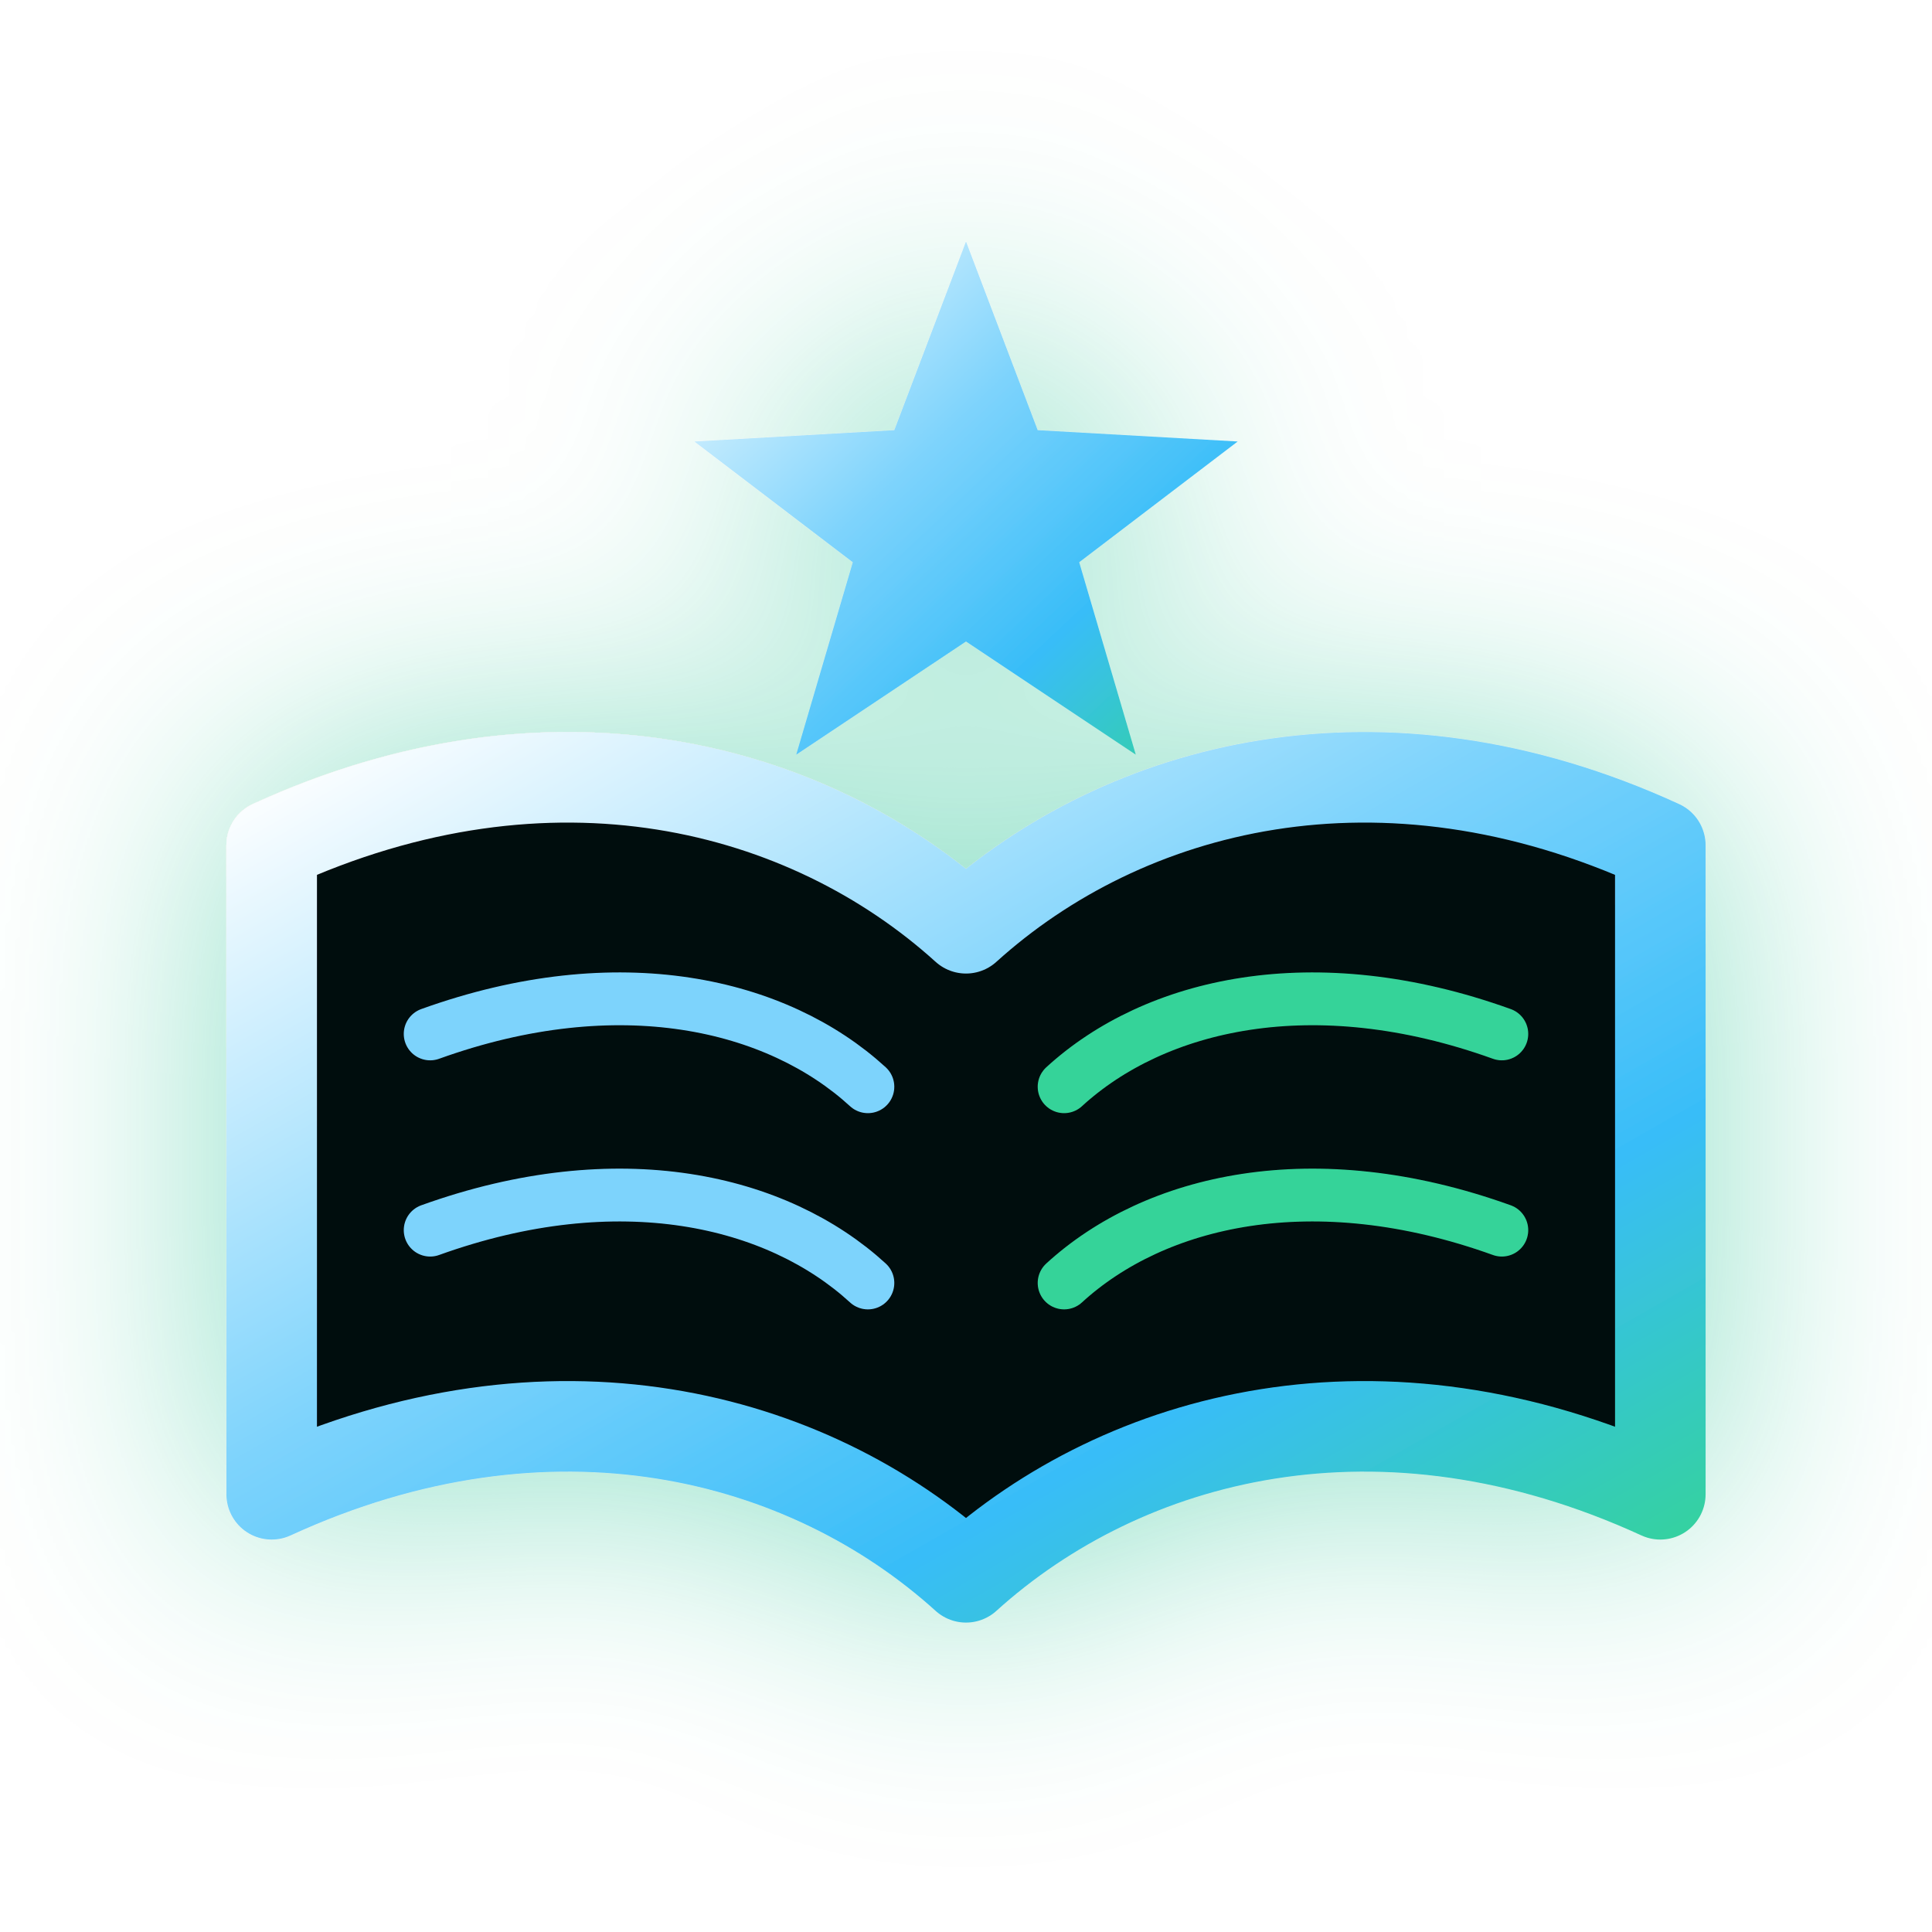
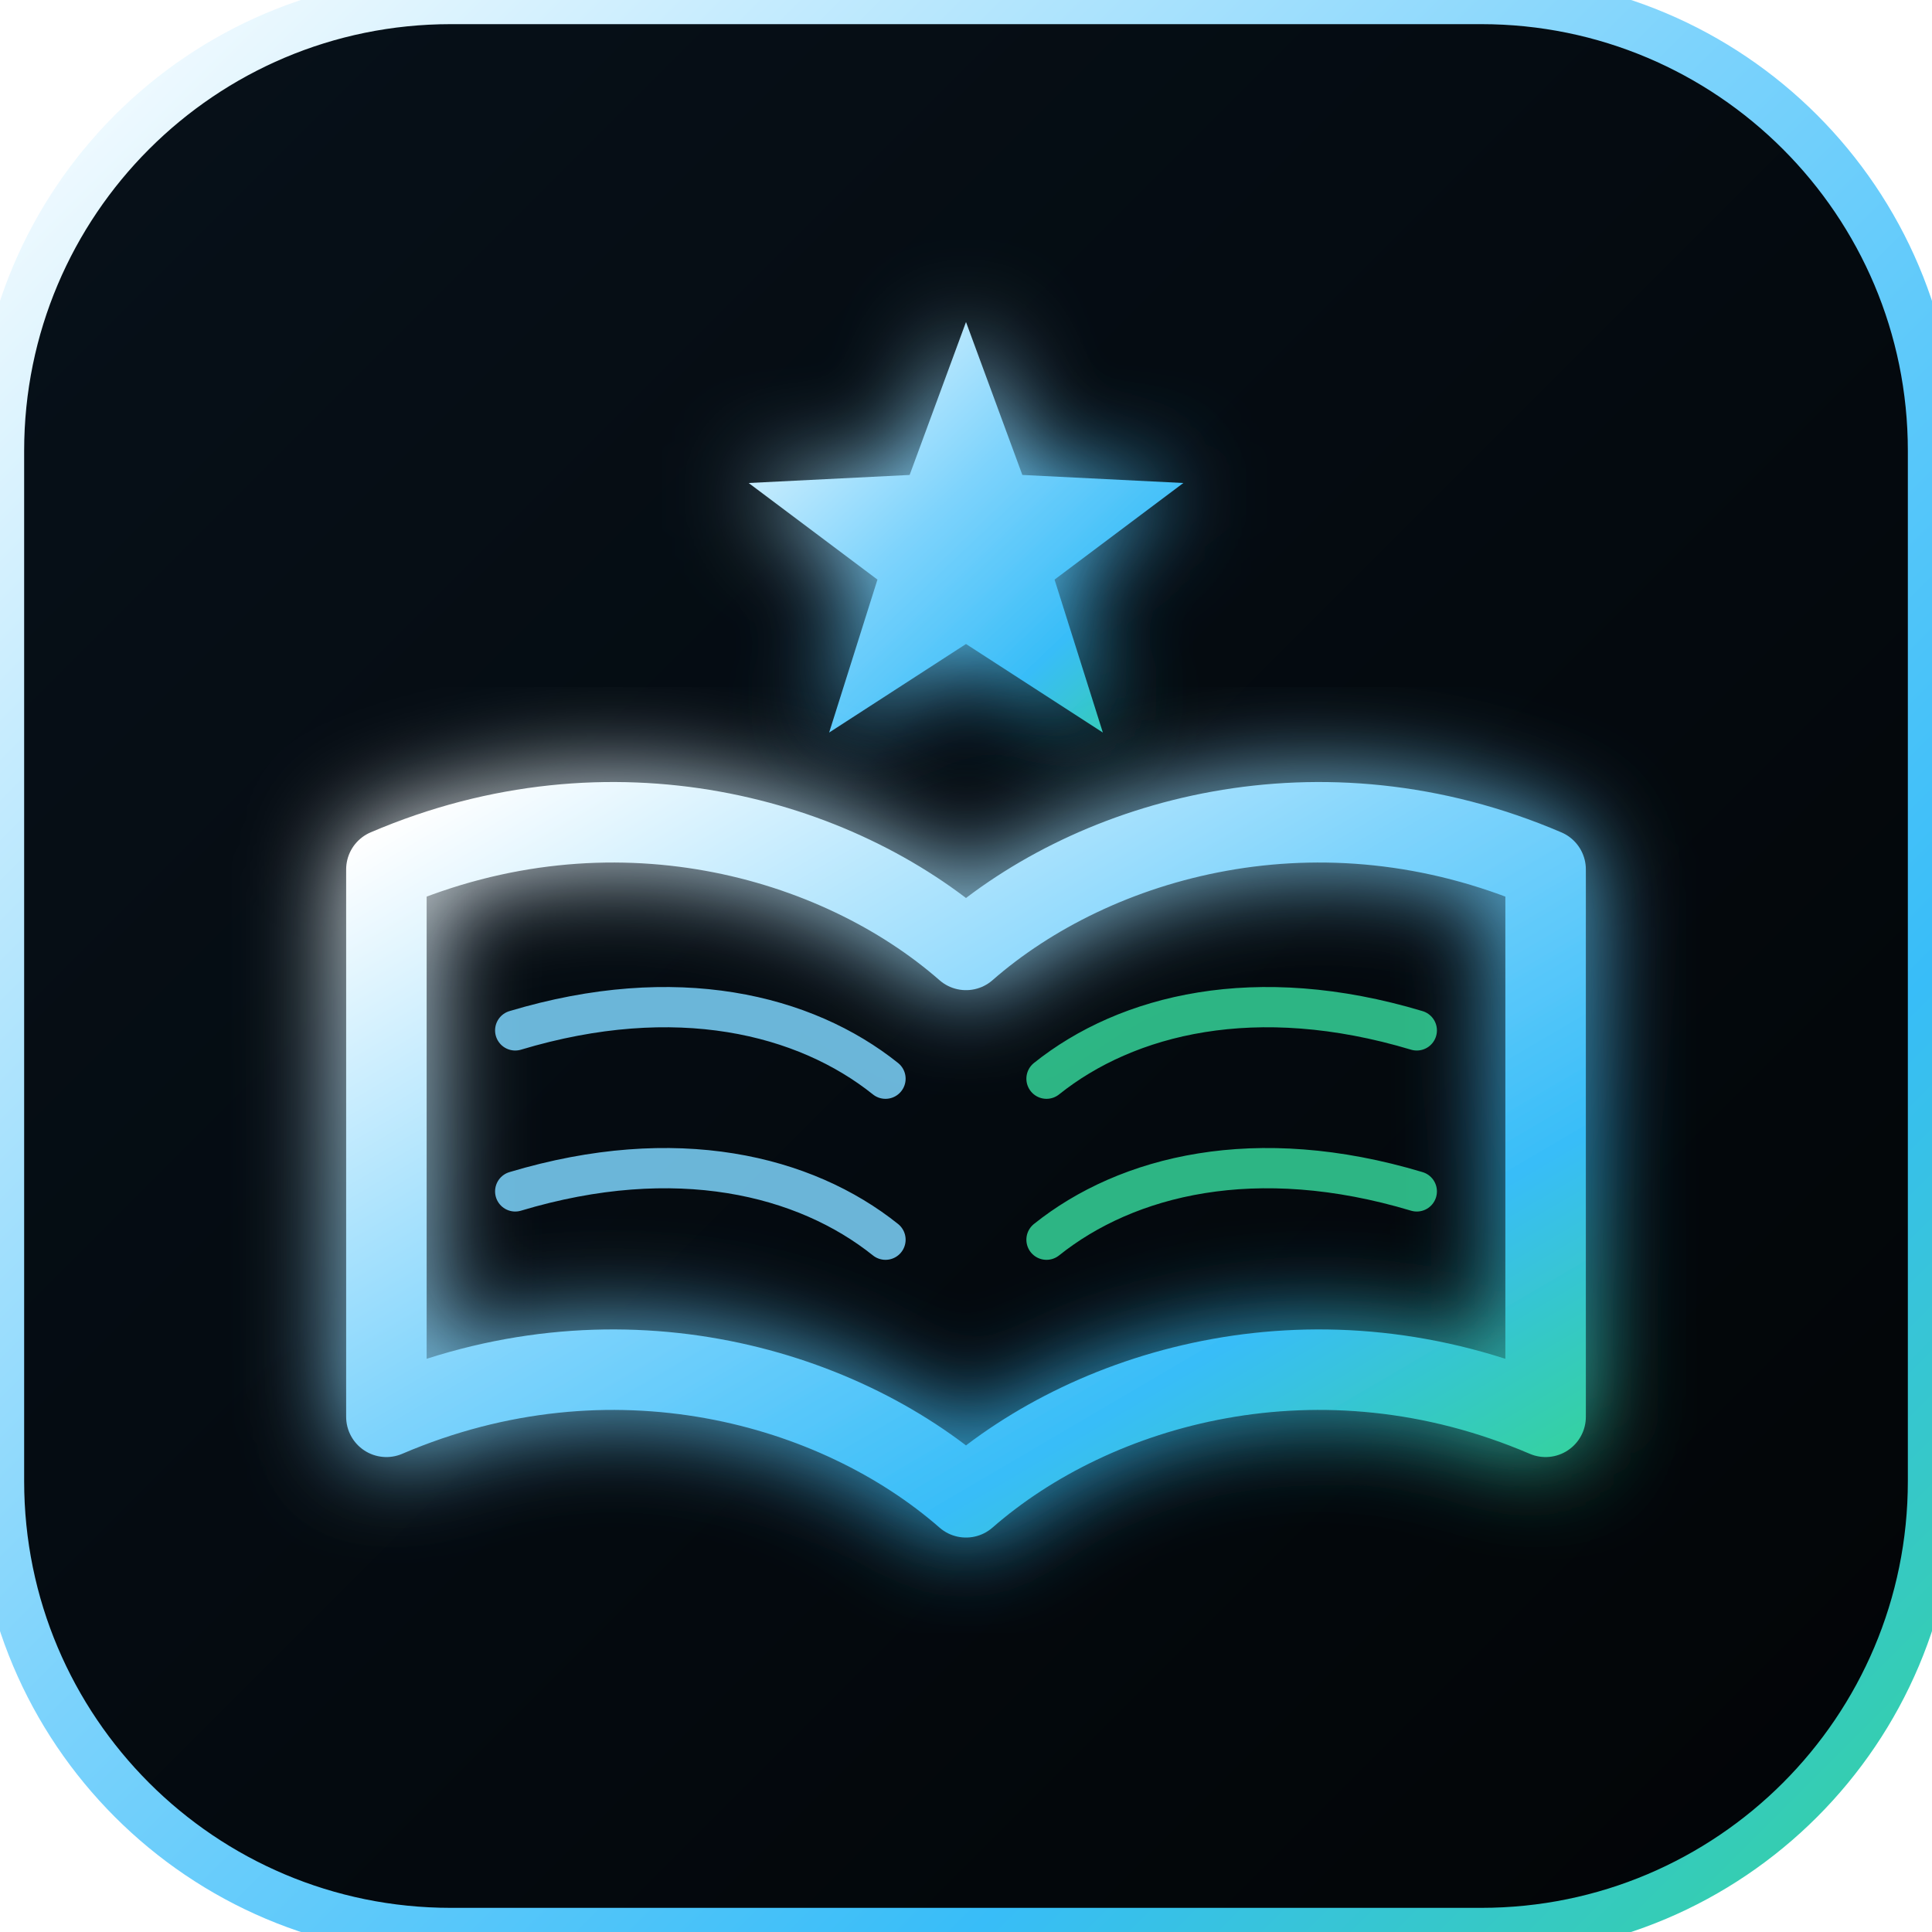
- <svg xmlns="http://www.w3.org/2000/svg" viewBox="0 0 512 512" width="512" height="512" shape-rendering="geometricPrecision">
+ <svg xmlns="http://www.w3.org/2000/svg" viewBox="0 0 120 120">
  <defs>
-     <linearGradient id="titleGrad4k" x1="0%" y1="0%" x2="100%" y2="100%">
+     <linearGradient id="bgGrad" x1="0%" y1="0%" x2="100%" y2="100%">
+       <stop offset="0%" stop-color="#07111a" />
+       <stop offset="100%" stop-color="#020406" />
+     </linearGradient>
+     <linearGradient id="titleGrad" x1="0%" y1="0%" x2="100%" y2="100%">
      <stop offset="0%" stop-color="#ffffff" />
-       <stop offset="42%" stop-color="#7dd3fc" />
-       <stop offset="72%" stop-color="#38bdf8" />
+       <stop offset="45%" stop-color="#7dd3fc" />
+       <stop offset="75%" stop-color="#38bdf8" />
      <stop offset="100%" stop-color="#34d399" />
    </linearGradient>
-     <filter id="glow4k" x="-40%" y="-40%" width="180%" height="180%">
-       <feDropShadow dx="0" dy="4" stdDeviation="14" flood-color="#000000" flood-opacity="0.95" />
-       <feDropShadow dx="0" dy="0" stdDeviation="18" flood-color="#38bdf8" flood-opacity="0.8" />
-       <feDropShadow dx="0" dy="0" stdDeviation="34" flood-color="#10b981" flood-opacity="0.45" />
+     <filter id="glow" x="-20%" y="-20%" width="140%" height="140%">
+       <feGaussianBlur stdDeviation="3" result="blur" />
+       <feComposite in="SourceGraphic" in2="blur" operator="over" />
    </filter>
  </defs>
-   <g filter="url(#glow4k)">
-     <path d="M256 64 L275 114 L328 117 L286 149 L301 200 L256 170 L211 200 L226 149 L184 117 L237 114 Z" fill="url(#titleGrad4k)" />
-     <path d="M72 224 C146 190, 214 208, 256 246 C298 208, 366 190, 440 224 L440 396 C366 362, 298 380, 256 418 C214 380, 146 362, 72 396 Z" fill="#03070b" stroke="url(#titleGrad4k)" stroke-width="24" stroke-linejoin="round" />
-     <line x1="256" y1="246" x2="256" y2="418" stroke="url(#titleGrad4k)" stroke-width="20" stroke-linecap="round" />
-     <path d="M114 274 C164 256, 206 266, 230 288" fill="none" stroke="#7dd3fc" stroke-width="14" stroke-linecap="round" />
-     <path d="M114 326 C164 308, 206 318, 230 340" fill="none" stroke="#7dd3fc" stroke-width="14" stroke-linecap="round" />
-     <path d="M398 274 C348 256, 306 266, 282 288" fill="none" stroke="#34d399" stroke-width="14" stroke-linecap="round" />
-     <path d="M398 326 C348 308, 306 318, 282 340" fill="none" stroke="#34d399" stroke-width="14" stroke-linecap="round" />
-   </g>
+   <rect width="120" height="120" rx="28" fill="url(#bgGrad)" stroke="url(#titleGrad)" stroke-width="3" />
+   <path d="M60 20 L63.5 29.5 L73.5 30 L65.5 36 L68.5 45.5 L60 40 L51.5 45.5 L54.5 36 L46.5 30 L56.5 29.5 Z" fill="url(#titleGrad)" filter="url(#glow)" />
+   <path d="M24 54 C38 48, 52 52, 60 59 C68 52, 82 48, 96 54 L96 88 C82 82, 68 86, 60 93 C52 86, 38 82, 24 88 Z" fill="none" stroke="url(#titleGrad)" stroke-width="5" stroke-linejoin="round" filter="url(#glow)" />
+   <line x1="60" y1="59" x2="60" y2="93" stroke="url(#titleGrad)" stroke-width="4" stroke-linecap="round" />
+   <path d="M32 64 C42 61, 50 63, 55 67" fill="none" stroke="#7dd3fc" stroke-width="2.5" stroke-linecap="round" opacity="0.85" />
+   <path d="M32 74 C42 71, 50 73, 55 77" fill="none" stroke="#7dd3fc" stroke-width="2.5" stroke-linecap="round" opacity="0.85" />
+   <path d="M88 64 C78 61, 70 63, 65 67" fill="none" stroke="#34d399" stroke-width="2.5" stroke-linecap="round" opacity="0.85" />
+   <path d="M88 74 C78 71, 70 73, 65 77" fill="none" stroke="#34d399" stroke-width="2.5" stroke-linecap="round" opacity="0.85" />
</svg>
